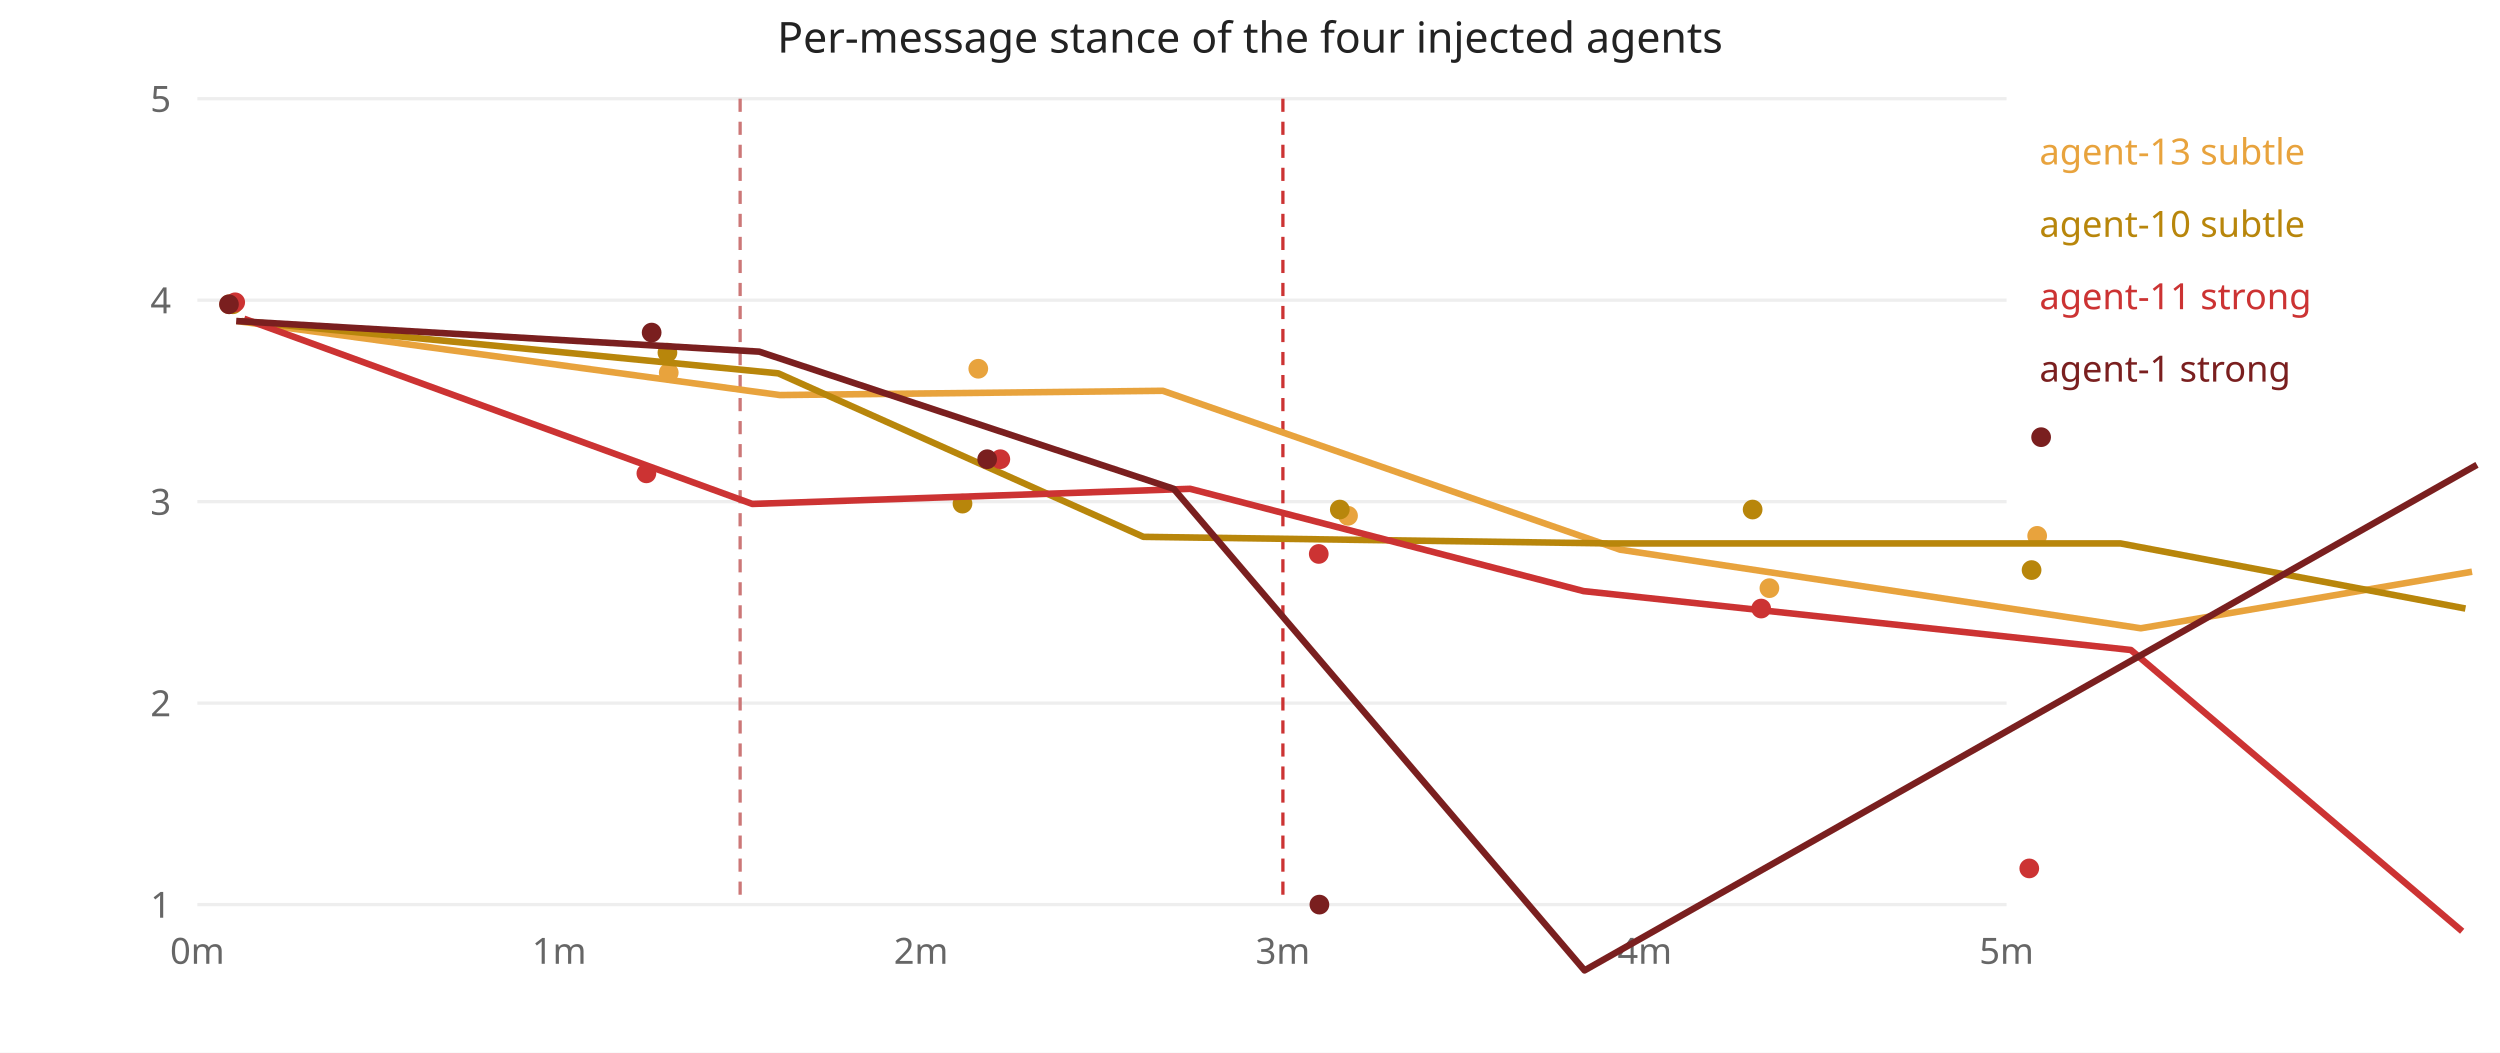
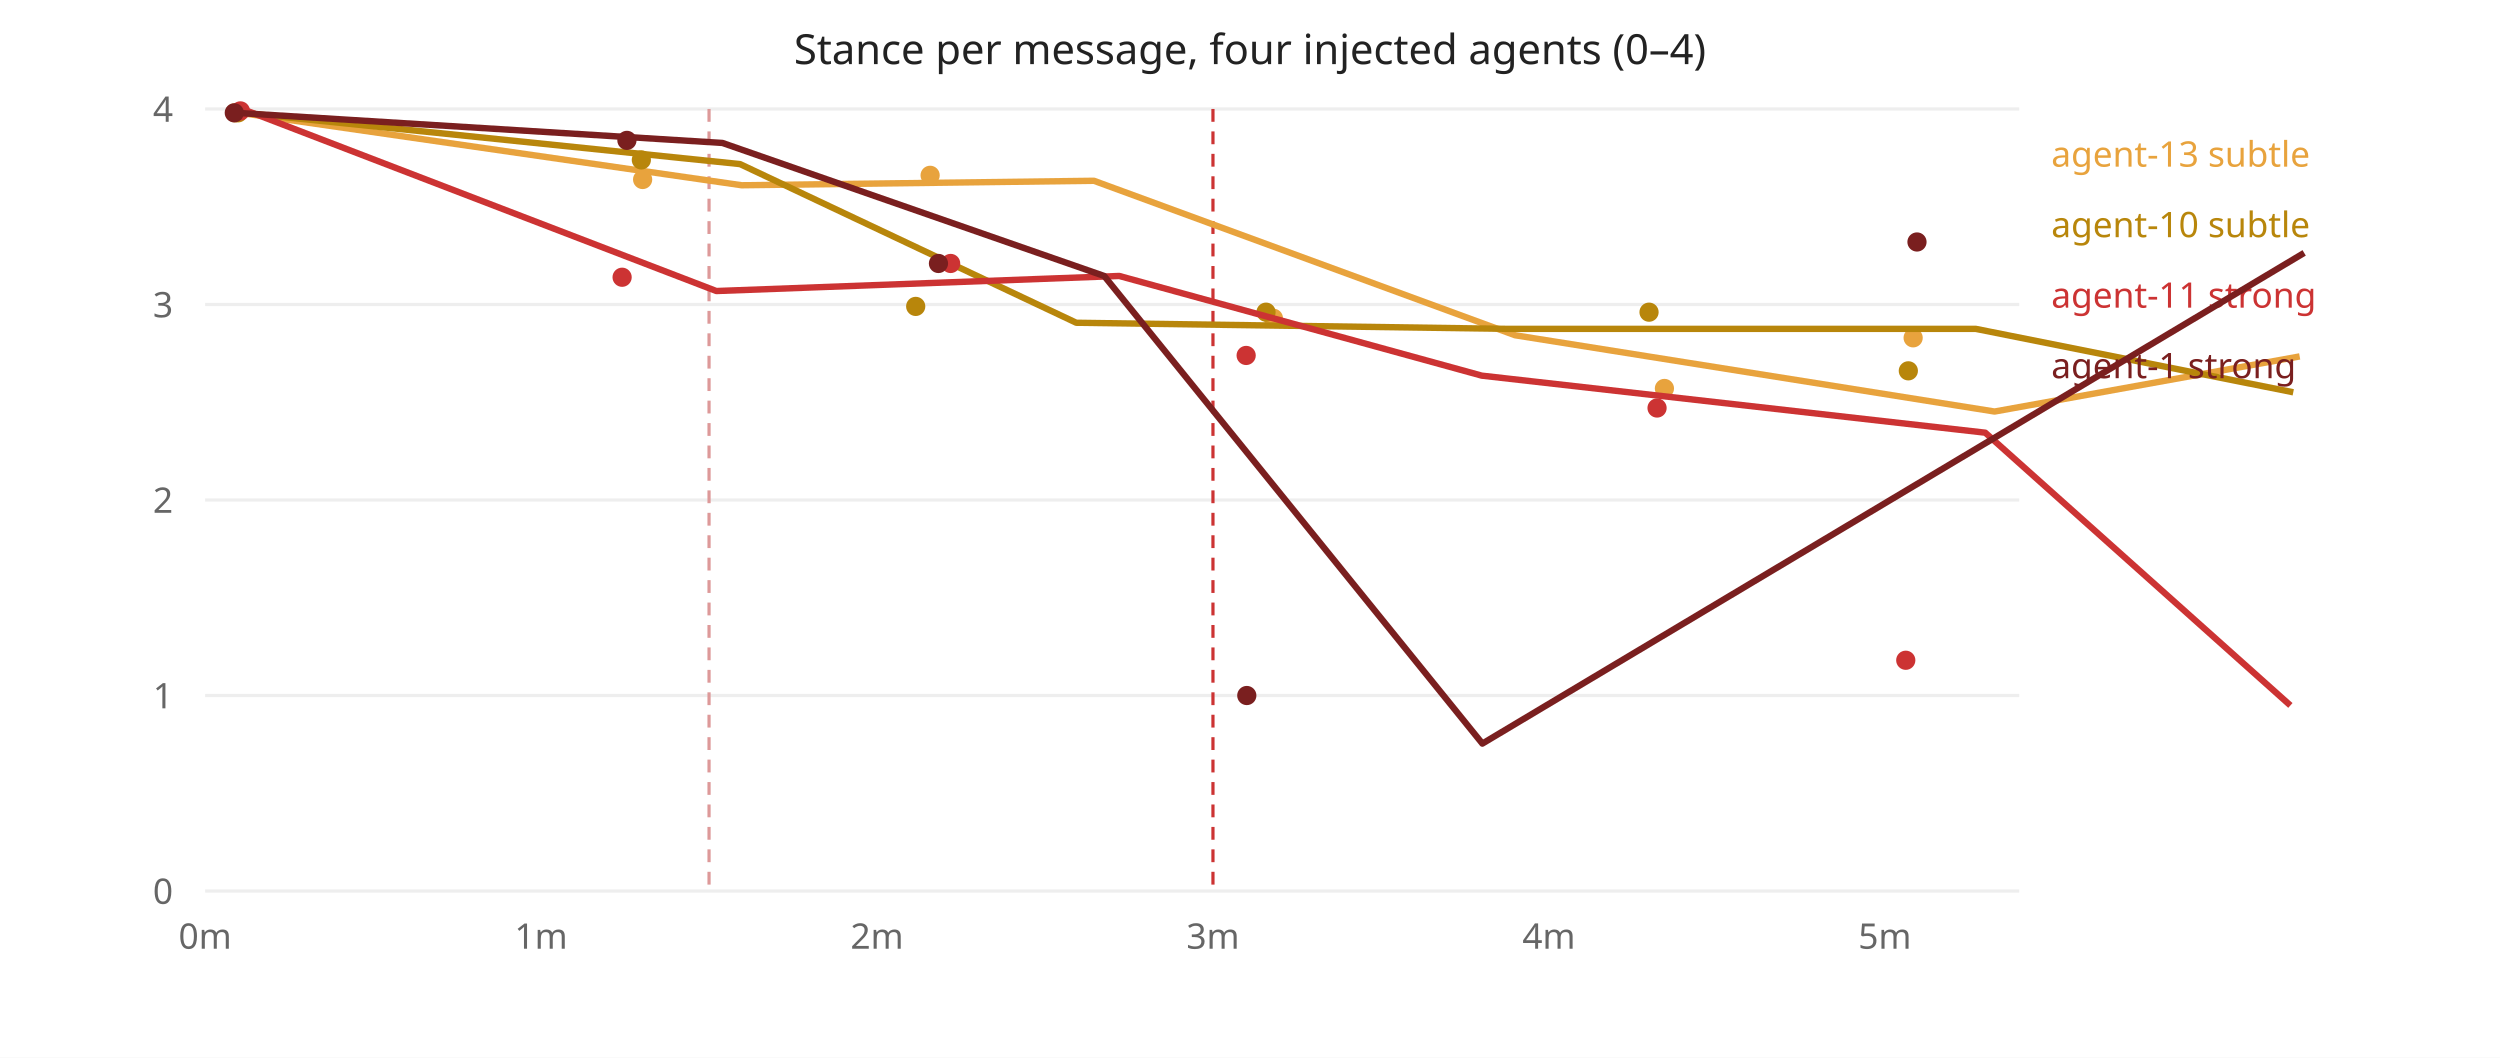
- <svg xmlns="http://www.w3.org/2000/svg" width="760" height="320" font-family="system-ui,sans-serif">
-   <rect width="760" height="320" fill="white" />
-   <line x1="60" y1="275" x2="610" y2="275" stroke="#eee" />
-   <text x="52" y="279" font-size="11" fill="#666" text-anchor="end">1</text>
-   <line x1="60" y1="213.75" x2="610" y2="213.75" stroke="#eee" />
-   <text x="52" y="217.75" font-size="11" fill="#666" text-anchor="end">2</text>
-   <line x1="60" y1="152.5" x2="610" y2="152.5" stroke="#eee" />
-   <text x="52" y="156.5" font-size="11" fill="#666" text-anchor="end">3</text>
-   <line x1="60" y1="91.25" x2="610" y2="91.25" stroke="#eee" />
-   <text x="52" y="95.25" font-size="11" fill="#666" text-anchor="end">4</text>
-   <line x1="60" y1="30" x2="610" y2="30" stroke="#eee" />
-   <text x="52" y="34" font-size="11" fill="#666" text-anchor="end">5</text>
-   <text x="60" y="293" font-size="11" fill="#666" text-anchor="middle">0m</text>
-   <text x="170" y="293" font-size="11" fill="#666" text-anchor="middle">1m</text>
-   <text x="280" y="293" font-size="11" fill="#666" text-anchor="middle">2m</text>
-   <text x="390" y="293" font-size="11" fill="#666" text-anchor="middle">3m</text>
-   <text x="500" y="293" font-size="11" fill="#666" text-anchor="middle">4m</text>
-   <text x="610" y="293" font-size="11" fill="#666" text-anchor="middle">5m</text>
-   <line x1="225" y1="30" x2="225" y2="275" stroke="#c77" stroke-dasharray="4 3" />
-   <line x1="390" y1="30" x2="390" y2="275" stroke="#c33" stroke-dasharray="4 3" />
-   <path d="M72.0 97.6 L237.1 120.1 L353.5 118.8 L492.5 167.1 L650.8 191.0 L751.5 173.8" fill="none" stroke="#e8a33d" stroke-width="2" stroke-linejoin="round" />
-   <circle cx="69.7" cy="92.5" r="3" fill="#e8a33d" />
-   <circle cx="203.3" cy="113.3" r="3" fill="#e8a33d" />
-   <circle cx="297.4" cy="112.1" r="3" fill="#e8a33d" />
-   <circle cx="409.8" cy="156.8" r="3" fill="#e8a33d" />
-   <circle cx="537.9" cy="178.8" r="3" fill="#e8a33d" />
-   <circle cx="619.3" cy="162.9" r="3" fill="#e8a33d" />
-   <text x="620" y="50" font-size="11" fill="#e8a33d">agent-13 subtle</text>
-   <path d="M73.4 97.6 L236.6 113.5 L347.6 163.2 L489.4 165.2 L644.6 165.2 L749.5 185.0" fill="none" stroke="#b8860b" stroke-width="2" stroke-linejoin="round" />
-   <circle cx="70.8" cy="92.5" r="3" fill="#b8860b" />
-   <circle cx="202.9" cy="107.2" r="3" fill="#b8860b" />
-   <circle cx="292.6" cy="153.1" r="3" fill="#b8860b" />
-   <circle cx="407.3" cy="154.9" r="3" fill="#b8860b" />
-   <circle cx="532.8" cy="154.9" r="3" fill="#b8860b" />
-   <circle cx="617.6" cy="173.3" r="3" fill="#b8860b" />
-   <text x="620" y="72" font-size="11" fill="#b8860b">agent-10 subtle</text>
-   <path d="M74.2 96.9 L228.7 153.2 L361.8 148.6 L481.4 179.7 L647.8 197.6 L748.5 283.1" fill="none" stroke="#c33" stroke-width="2" stroke-linejoin="round" />
-   <circle cx="71.5" cy="91.9" r="3" fill="#c33" />
-   <circle cx="196.5" cy="143.9" r="3" fill="#c33" />
-   <circle cx="304.1" cy="139.6" r="3" fill="#c33" />
-   <circle cx="400.9" cy="168.4" r="3" fill="#c33" />
-   <circle cx="535.4" cy="185.0" r="3" fill="#c33" />
-   <circle cx="616.9" cy="264.0" r="3" fill="#c33" />
-   <text x="620" y="94" font-size="11" fill="#c33">agent-11 strong</text>
-   <path d="M71.8 97.6 L230.8 106.9 L356.8 148.6 L481.7 295.0 L753.0 141.3" fill="none" stroke="#7a1f1f" stroke-width="2" stroke-linejoin="round" />
-   <circle cx="69.6" cy="92.5" r="3" fill="#7a1f1f" />
-   <circle cx="198.1" cy="101.1" r="3" fill="#7a1f1f" />
-   <circle cx="300.1" cy="139.6" r="3" fill="#7a1f1f" />
-   <circle cx="401.1" cy="275.0" r="3" fill="#7a1f1f" />
-   <circle cx="620.5" cy="132.9" r="3" fill="#7a1f1f" />
-   <text x="620" y="116" font-size="11" fill="#7a1f1f">agent-1 strong</text>
-   <text x="380" y="16" font-size="13" fill="#222" text-anchor="middle">Per-message stance of the four injected agents</text>
+ <svg xmlns="http://www.w3.org/2000/svg" width="780" height="330" font-family="system-ui,sans-serif">
+   <rect width="780" height="330" fill="white" />
+   <text x="390" y="20" font-size="13" fill="#222" text-anchor="middle">Stance per message, four injected agents (0–4)</text>
+   <line x1="64" y1="278" x2="630" y2="278" stroke="#eee" />
+   <text x="54" y="282" font-size="11" fill="#666" text-anchor="end">0</text>
+   <line x1="64" y1="217" x2="630" y2="217" stroke="#eee" />
+   <text x="54" y="221" font-size="11" fill="#666" text-anchor="end">1</text>
+   <line x1="64" y1="156" x2="630" y2="156" stroke="#eee" />
+   <text x="54" y="160" font-size="11" fill="#666" text-anchor="end">2</text>
+   <line x1="64" y1="95" x2="630" y2="95" stroke="#eee" />
+   <text x="54" y="99" font-size="11" fill="#666" text-anchor="end">3</text>
+   <line x1="64" y1="34" x2="630" y2="34" stroke="#eee" />
+   <text x="54" y="38" font-size="11" fill="#666" text-anchor="end">4</text>
+   <text x="64" y="296" font-size="11" fill="#666" text-anchor="middle">0m</text>
+   <text x="168.815" y="296" font-size="11" fill="#666" text-anchor="middle">1m</text>
+   <text x="273.63" y="296" font-size="11" fill="#666" text-anchor="middle">2m</text>
+   <text x="378.444" y="296" font-size="11" fill="#666" text-anchor="middle">3m</text>
+   <text x="483.259" y="296" font-size="11" fill="#666" text-anchor="middle">4m</text>
+   <text x="588.074" y="296" font-size="11" fill="#666" text-anchor="middle">5m</text>
+   <line x1="221.222" y1="34" x2="221.222" y2="278" stroke="#d99" stroke-dasharray="4 3" />
+   <line x1="378.444" y1="34" x2="378.444" y2="278" stroke="#c33" stroke-dasharray="4 3" />
+   <path d="M75.4 35.3 L231.4 57.8 L341.3 56.4 L472.7 104.6 L622.3 128.4 L717.5 111.2" fill="none" stroke="#e8a33d" stroke-width="2" stroke-linejoin="round" />
+   <circle cx="73.3" cy="35.2" r="3" fill="#e8a33d" />
+   <circle cx="200.5" cy="56.0" r="3" fill="#e8a33d" />
+   <circle cx="290.2" cy="54.7" r="3" fill="#e8a33d" />
+   <circle cx="397.3" cy="99.3" r="3" fill="#e8a33d" />
+   <circle cx="519.3" cy="121.2" r="3" fill="#e8a33d" />
+   <circle cx="596.9" cy="105.4" r="3" fill="#e8a33d" />
+   <text x="640" y="52" font-size="11" fill="#e8a33d">agent-13 subtle</text>
+   <path d="M76.6 35.3 L230.9 51.2 L335.8 100.7 L469.8 102.6 L616.4 102.6 L715.5 122.4" fill="none" stroke="#b8860b" stroke-width="2" stroke-linejoin="round" />
+   <circle cx="74.3" cy="35.2" r="3" fill="#b8860b" />
+   <circle cx="200.1" cy="49.9" r="3" fill="#b8860b" />
+   <circle cx="285.7" cy="95.6" r="3" fill="#b8860b" />
+   <circle cx="395.0" cy="97.4" r="3" fill="#b8860b" />
+   <circle cx="514.5" cy="97.4" r="3" fill="#b8860b" />
+   <circle cx="595.4" cy="115.7" r="3" fill="#b8860b" />
+   <text x="640" y="74" font-size="11" fill="#b8860b">agent-10 subtle</text>
+   <path d="M77.4 34.7 L223.5 90.8 L349.2 86.1 L462.3 117.2 L619.4 135.0 L714.6 220.1" fill="none" stroke="#c33" stroke-width="2" stroke-linejoin="round" />
+   <circle cx="75.0" cy="34.6" r="3" fill="#c33" />
+   <circle cx="194.1" cy="86.5" r="3" fill="#c33" />
+   <circle cx="296.6" cy="82.2" r="3" fill="#c33" />
+   <circle cx="388.8" cy="110.9" r="3" fill="#c33" />
+   <circle cx="517.0" cy="127.3" r="3" fill="#c33" />
+   <circle cx="594.6" cy="206.0" r="3" fill="#c33" />
+   <text x="640" y="96" font-size="11" fill="#c33">agent-11 strong</text>
+   <path d="M75.2 35.3 L225.4 44.6 L344.5 86.1 L462.5 232.0 L718.9 78.9" fill="none" stroke="#7a1f1f" stroke-width="2" stroke-linejoin="round" />
+   <circle cx="73.1" cy="35.2" r="3" fill="#7a1f1f" />
+   <circle cx="195.6" cy="43.8" r="3" fill="#7a1f1f" />
+   <circle cx="292.8" cy="82.2" r="3" fill="#7a1f1f" />
+   <circle cx="389.0" cy="217.0" r="3" fill="#7a1f1f" />
+   <circle cx="598.1" cy="75.5" r="3" fill="#7a1f1f" />
+   <text x="640" y="118" font-size="11" fill="#7a1f1f">agent-1 strong</text>
</svg>
